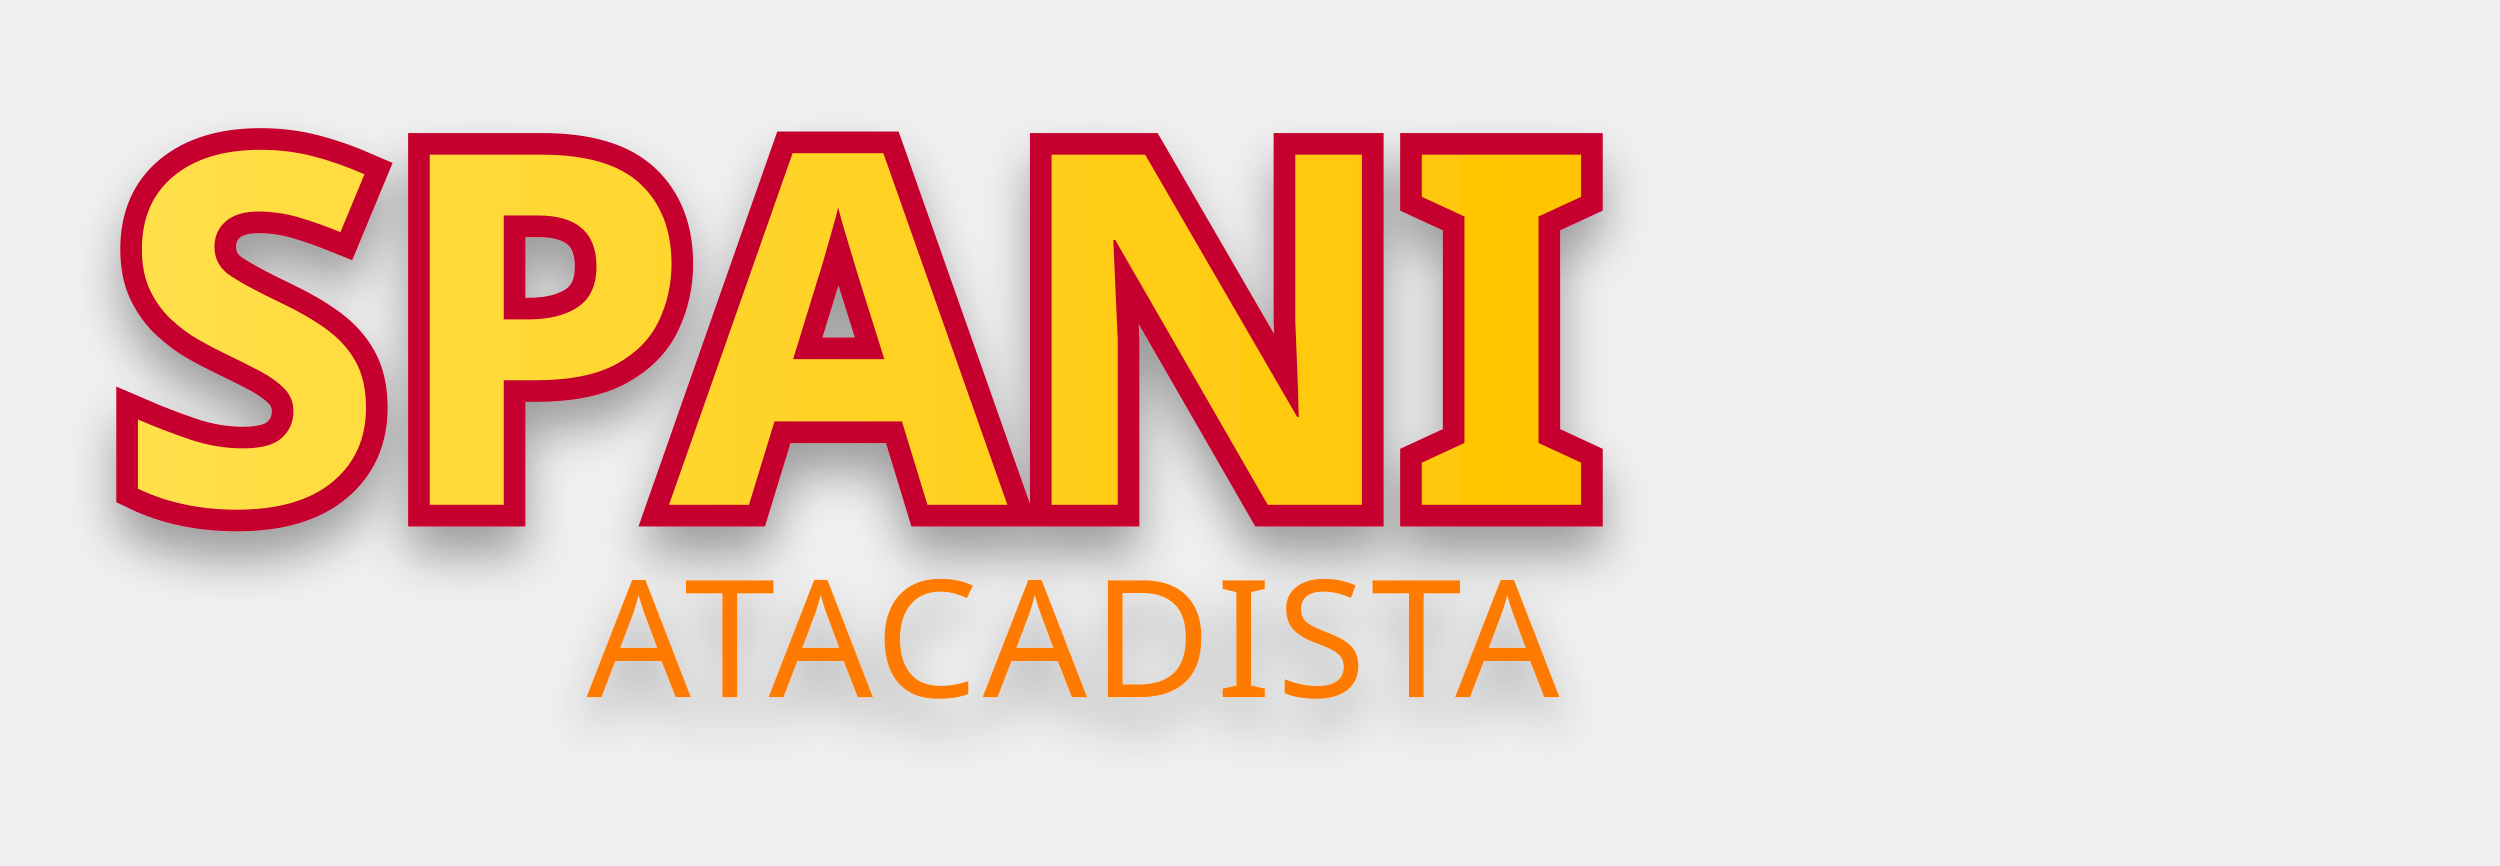
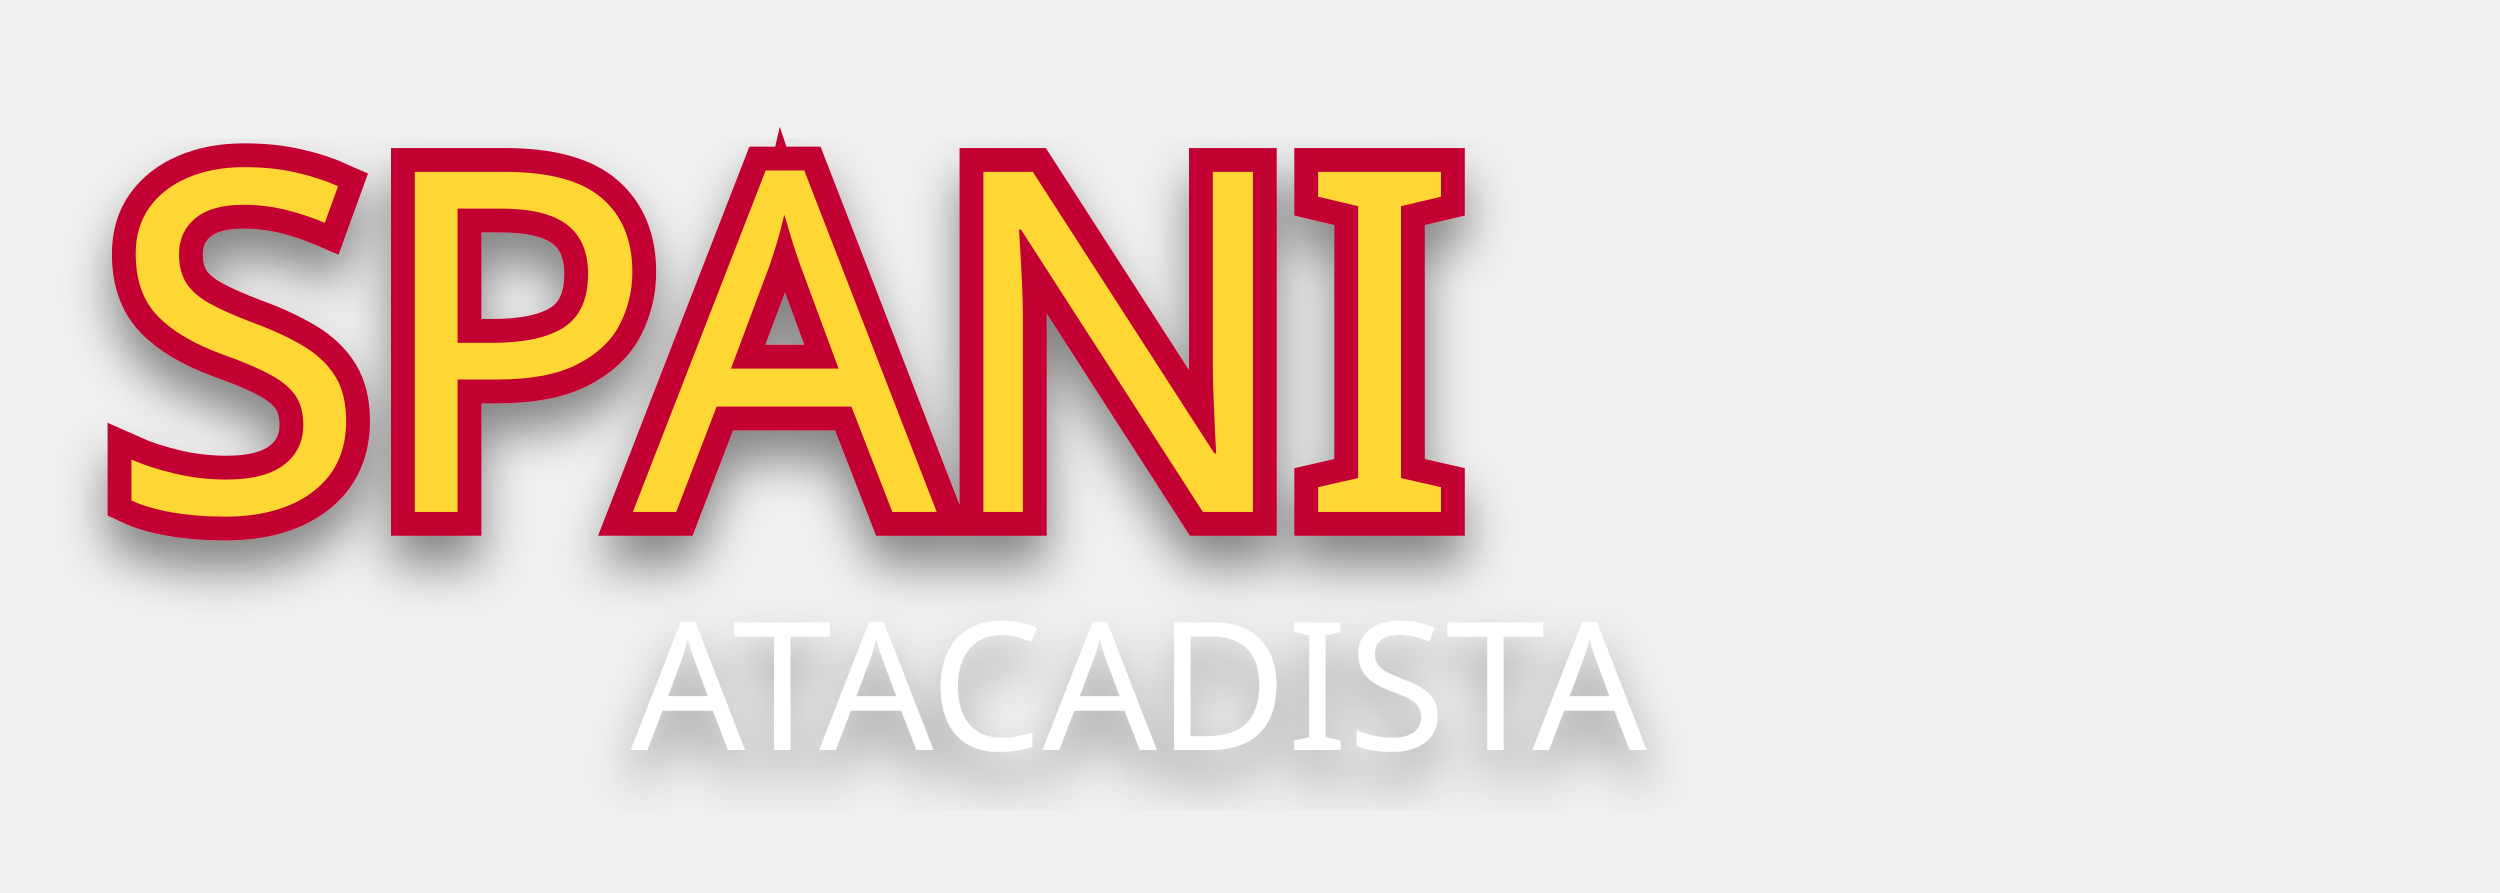
- <svg xmlns="http://www.w3.org/2000/svg" viewBox="0 0 520 180">
+ <svg xmlns="http://www.w3.org/2000/svg" viewBox="0 0 420 150">
  <defs>
-     <linearGradient id="y" x1="0" x2="1">
-       <stop offset="0" stop-color="#ffe04a" />
-       <stop offset="1" stop-color="#ffc400" />
-     </linearGradient>
-     <filter id="s" x="-20%" y="-20%" width="140%" height="140%">
-       <feDropShadow dx="0" dy="6" stdDeviation="5" flood-color="#000" flood-opacity=".35" />
+     <filter id="s">
+       <feDropShadow dx="0" dy="5" stdDeviation="4" flood-color="#000" flood-opacity=".45" />
    </filter>
  </defs>
  <g filter="url(#s)">
-     <text x="24" y="105" font-family="Arial Black, Impact, sans-serif" font-size="102" font-weight="900" fill="url(#y)" stroke="#c5002f" stroke-width="9" paint-order="stroke">SPANI</text>
-     <text x="122" y="145" font-family="Arial Black, Impact, sans-serif" font-size="34" fill="#ff7a00" letter-spacing="1">ATACADISTA</text>
+     <text x="18" y="86" font-family="Arial Black, Impact, sans-serif" font-size="80" fill="#ffd735" stroke="#c30032" stroke-width="8" paint-order="stroke">SPANI</text>
+     <text x="106" y="126" font-family="Arial Black, Impact, sans-serif" font-size="30" fill="#fff">ATACADISTA</text>
  </g>
</svg>
